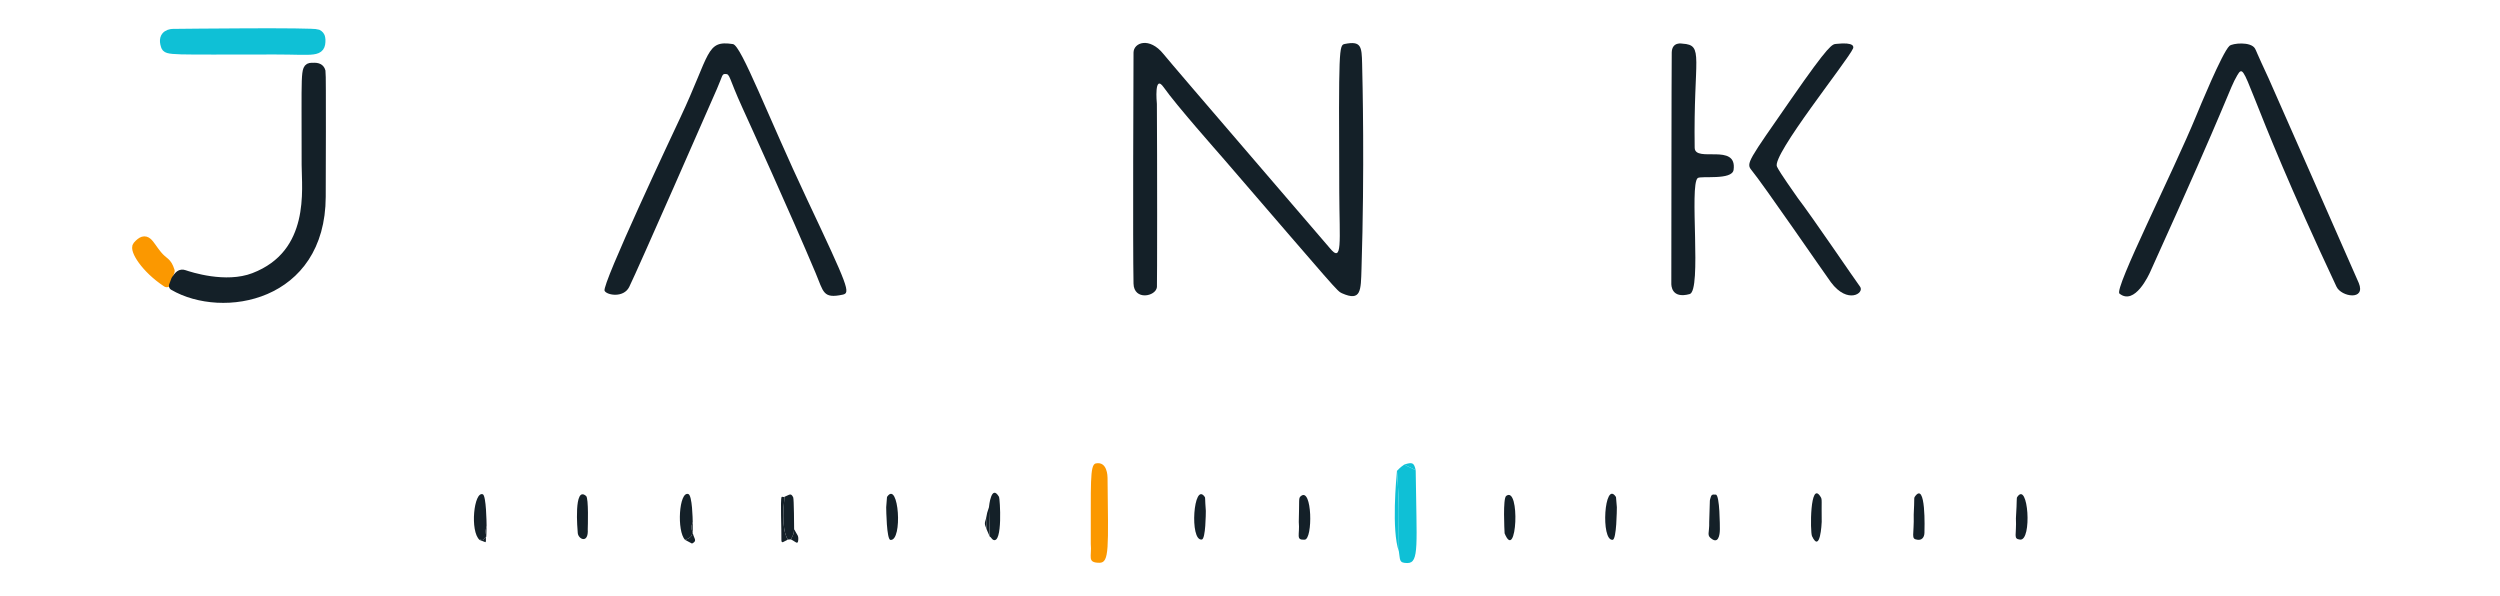
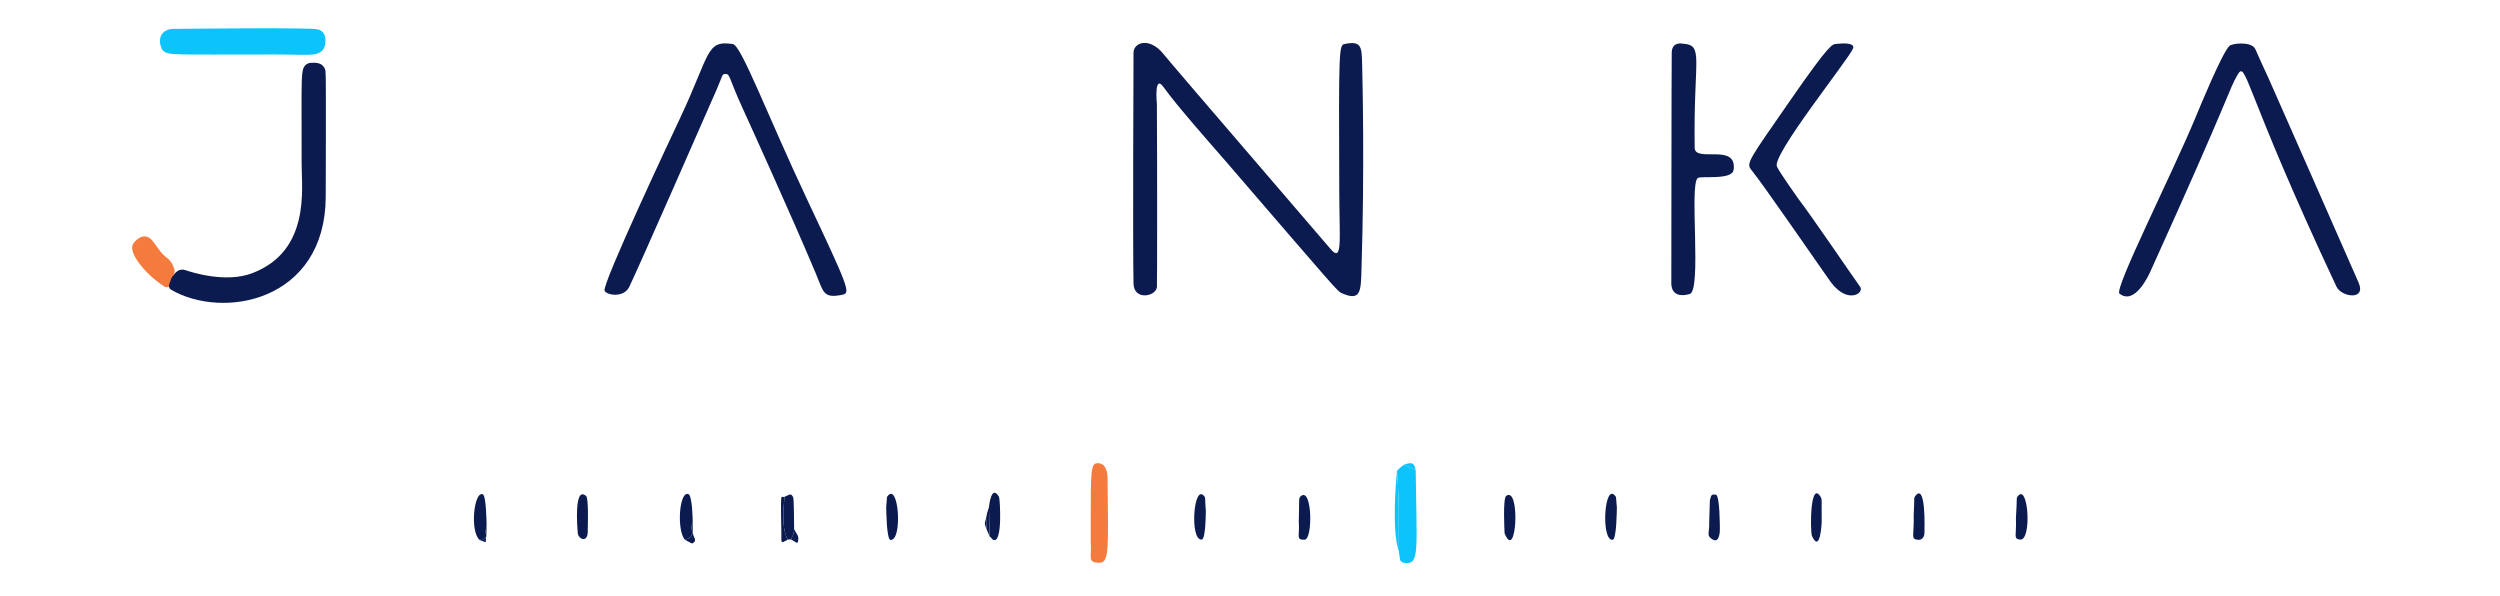
<svg xmlns="http://www.w3.org/2000/svg" viewBox="175.44 542.45 766.92 182.56" role="img" aria-label="Janka">
-   <path d="M227.626,625.591C227.516,625.867,227.107,626.903,226.590,629.164C219.907,624.761,216.529,618.989,217.551,617.832C220.457,614.543,220.953,617.306,223.727,620.657C225.782,623.138,226.662,622.504,227.626,625.591Z" fill="#FB9800" stroke="#FB9800" stroke-width="2.8" stroke-linejoin="round" stroke-linecap="round" />
-   <path d="M273.874,554.562C273.995,558.817,271.833,557.764,259.869,557.766C227.410,557.769,226.713,558.087,226.185,556.501C224.938,552.753,228.233,552.715,228.592,552.712C232.131,552.672,271.444,552.234,272.824,552.857C273.935,553.358,273.851,554.485,273.874,554.562Z" fill="#0FC0D6" stroke="#0FC0D6" stroke-width="2.8" stroke-linejoin="round" stroke-linecap="round" />
-   <path d="M229.340,628.302C230.327,626.877,230.844,626.305,231.915,626.663C233.542,627.208,244.607,630.910,253.346,627.554C272.219,620.305,269.362,600.232,269.372,593.035C269.407,564.388,268.927,563.233,270.952,563.123C272.420,563.044,273.585,563.064,273.915,564.408C274.102,565.167,273.974,599.738,273.963,602.810C273.850,633.735,243.718,638.905,228.657,630.130C228.885,629.520,229.112,628.911,229.340,628.302Z" fill="#142028" stroke="#142028" stroke-width="2.8" stroke-linejoin="round" stroke-linecap="round" />
-   <path d="M403.222,575.591C398.846,566.012,399.470,565.134,397.934,565.145C396.860,565.153,397.153,565.648,395.387,569.682C393.253,574.552,371.175,624.960,368.470,630.458C366.765,633.926,361.594,633.022,360.905,631.656C359.973,629.811,382.113,582.837,384.087,578.649C393.431,558.824,391.951,554.690,400.281,555.974C402.859,556.371,411.084,578.285,422.949,603.450C435.784,630.674,436.404,632.322,433.948,632.844C427.863,634.138,428.105,632.052,425.661,626.241C417.985,607.997,405.059,579.624,403.222,575.591Z" fill="#142028" />
-   <path d="M530.334,574.312C530.452,590.892,530.427,629.782,530.349,630.519C530.039,633.429,523.278,634.753,523.167,629.432C522.922,617.778,523.145,564.260,523.169,558.593C523.181,555.517,528.030,553.644,532.375,559.045C535.492,562.921,582.148,617.037,583.299,618.463C587.380,623.518,586.347,616.723,586.283,601.310C586.097,557.161,586.193,556.300,587.952,555.942C593.045,554.907,593.168,556.777,593.294,561.943C593.416,566.981,594.081,594.350,593.105,624.935C592.895,631.520,593.059,635.070,587.084,632.400C585.610,631.741,585.685,631.615,550.870,591.246C548.874,588.931,536.365,574.828,532.407,569.207C529.455,565.018,530.293,573.874,530.334,574.312Z" fill="#142028" />
-   <path d="M691.547,555.837C698.330,556.262,694.905,559.982,695.314,587.780C695.383,592.479,708.414,586.179,707.251,594.552C706.797,597.819,697.209,596.311,696.246,597.074C693.595,599.170,697.564,631.632,693.771,632.664C688.145,634.194,688.148,629.957,688.148,629.439C688.153,623.769,688.200,562.216,688.276,558.568C688.348,555.120,691.515,555.842,691.547,555.837Z" fill="#142028" />
-   <path d="M726.945,603.202C731.171,608.682,744.637,628.530,746.043,630.390C747.509,632.328,742.256,635.941,737.106,629.035C735.504,626.886,716.103,598.658,712.782,594.684C710.966,592.512,711.725,591.865,724.880,572.890C736.836,555.648,737.513,556.048,738.775,555.911C744.498,555.290,744.064,556.916,743.900,557.307C742.398,560.878,718.846,590.123,720.554,593.558C720.967,594.386,721.496,595.451,726.945,603.202Z" fill="#142028" />
-   <path d="M871.389,566.516C871.467,566.684,898.449,627.841,899.035,629.265C901.283,634.721,893.690,633.571,892.194,630.383C863.100,568.378,864.667,560.585,861.773,565.532C859.108,570.086,860.126,570.504,835.066,625.835C834.685,626.678,830.328,636.297,825.621,632.513C823.883,631.115,842.021,595.388,849.254,577.773C849.968,576.033,857.144,558.557,859.365,556.529C860.262,555.709,865.914,555.117,867.205,557.344C867.609,558.042,867.420,558.002,871.389,566.516Z" fill="#142028" />
-   <path d="M324.714,703.689C324.356,705.391,324.332,705.345,324.631,706.999C323.608,708.042,323.710,707.986,323.608,708.042C323.098,708.321,323.058,707.842,322.583,708.102C319.532,705.484,320.829,693.057,323.546,694.081C324.606,694.482,324.704,702.915,324.714,703.689Z" fill="#142028" />
-   <path d="M324.631,706.999C324.308,707.508,324.695,708.278,324.373,708.785C324.373,708.785,322.726,708.156,322.583,708.102C323.058,707.842,323.098,708.321,323.608,708.042C323.710,707.986,323.608,708.042,324.631,706.999Z" fill="#142028" />
-   <path d="M324.714,703.689C324.685,704.792,324.658,705.896,324.631,706.999C324.332,705.345,324.356,705.391,324.714,703.689Z" fill="#142028" />
-   <path d="M355.743,704.828C356.018,709.337,352.851,707.912,352.680,705.976C352.597,705.048,351.368,691.217,355.249,694.617C356.046,695.313,355.769,704.012,355.743,704.828Z" fill="#142028" />
-   <path d="M387.944,702.561C387.396,704.316,387.425,704.270,387.950,705.953C387.473,706.679,387.762,706.829,387.019,707.369C386.349,707.856,386.343,707.704,385.605,708.069C383.001,705.431,383.733,693.061,386.600,694.004C387.827,694.407,387.934,701.868,387.944,702.561Z" fill="#142028" />
-   <path d="M387.950,705.953C388.387,707.852,389.433,708.324,387.727,709.198C387.727,709.198,385.775,708.159,385.605,708.069C386.343,707.704,386.349,707.856,387.019,707.369C387.762,706.829,387.473,706.679,387.950,705.953Z" fill="#142028" />
-   <path d="M387.944,702.561L387.950,705.953C387.425,704.270,387.396,704.316,387.944,702.561Z" fill="#142028" />
-   <path d="M416.114,694.844C415.025,704.388,416.591,707.062,417.122,707.971C415.850,708.572,415.107,709.449,415.148,707.967C415.224,705.233,414.779,695.734,415.205,694.937C415.348,694.668,415.971,695.113,416.114,694.844Z" fill="#142028" />
-   <path d="M416.114,694.844C417.680,694.228,418.048,693.573,418.769,695.015C419.004,695.485,419.050,704.023,419.055,704.806C418.928,706.472,418.819,706.342,418.066,707.906L417.122,707.971C416.591,707.062,415.025,704.388,416.114,694.844Z" fill="#142028" />
-   <path d="M419.055,704.806C420.084,706.781,420.419,706.655,420.318,708.109C420.206,709.715,419.488,708.611,418.066,707.906C418.819,706.342,418.928,706.472,419.055,704.806Z" fill="#142028" />
-   <path d="M447.296,698.062C447.591,695.034,447.462,695.009,447.613,694.794C451.141,689.784,452.436,708.495,448.594,708.077C447.418,707.950,447.306,698.870,447.296,698.062Z" fill="#142028" />
-   <path d="M477.940,701.448C477.988,702.558,478.035,703.668,478.084,704.779C477.452,703.137,477.400,703.163,477.940,701.448Z" fill="#142028" />
-   <path d="M478.815,698.059C478.888,701.046,478.961,704.032,479.034,707.019C478.717,706.273,478.400,705.526,478.084,704.779C478.035,703.668,477.988,702.558,477.940,701.448C478.248,699.705,478.242,699.794,478.815,698.059Z" fill="#142028" />
-   <path d="M478.815,698.059C478.851,697.706,479.542,690.824,481.913,694.880C482.185,695.346,483.113,709.467,480.112,708.048C479.663,707.835,479.483,707.231,479.034,707.019C478.961,704.032,478.888,701.046,478.815,698.059Z" fill="#142028" />
-   <path d="M510.056,709.314C510.129,691.229,509.693,685.002,511.583,684.615C515.148,683.887,515.195,688.594,515.200,689.052C515.419,710.670,515.816,715.120,512.690,715.094C508.813,715.063,510.427,713.202,510.056,709.314Z" fill="#FB9800" />
-   <path d="M545.350,699.188C545.346,699.896,545.305,707.783,544.127,707.959C540.261,708.540,541.593,689.901,545.024,694.891C545.220,695.175,545.048,695.205,545.350,699.188Z" fill="#142028" />
-   <path d="M573.867,702.562C574.090,695.485,573.718,695.287,574.514,694.635C577.981,691.791,578.237,707.876,575.666,708.010C572.824,708.158,574.234,706.634,573.867,702.562Z" fill="#142028" />
-   <path d="M603.985,686.897C604.867,699.278,604.401,699.177,604.572,711.629C602.254,705.167,603.798,688.867,603.985,686.897Z" fill="#0FC0D6" />
-   <path d="M606.250,684.947C607.952,685.942,607.977,685.736,609.730,686.727C609.992,709.595,610.874,715.177,607.180,715.173C604.520,715.169,605.015,714.211,604.572,711.629C604.401,699.177,604.867,699.278,603.985,686.897C604.144,686.718,604.997,685.770,606.250,684.947Z" fill="#0FC0D6" />
-   <path d="M606.250,684.947C608.629,684.197,609.242,684.280,609.730,686.727C607.977,685.736,607.952,685.942,606.250,684.947Z" fill="#0FC0D6" />
-   <path d="M637.005,706.057C636.956,705.140,636.442,695.370,637.483,694.590C641.871,691.295,640.729,715.238,637.005,706.057Z" fill="#142028" />
-   <path d="M671.440,698.061C671.434,698.867,671.365,707.918,670.156,708.046C666.418,708.442,667.613,689.616,671.113,694.829C671.259,695.045,671.137,695.069,671.440,698.061Z" fill="#142028" />
-   <path d="M699.771,702.564C700.024,696.135,699.892,696.158,700.044,695.622C700.423,694.284,700.456,694.044,701.799,694.183C703.033,694.311,703.041,703.966,703.042,704.823C703.042,705.131,703.045,709.363,700.739,707.899C698.794,706.664,699.890,706.121,699.771,702.564Z" fill="#142028" />
-   <path d="M734.282,702.562C734.263,702.986,733.850,712.302,731.313,706.937C730.701,705.644,730.672,689.421,733.965,694.910C734.452,695.722,734.193,695.742,734.282,702.562Z" fill="#142028" />
-   <path d="M762.505,700.312C762.775,695.296,762.555,695.260,762.796,694.900C766.328,689.643,765.827,705.021,765.798,705.935C765.790,706.176,765.720,708.310,763.632,708.024C761.529,707.736,762.669,706.773,762.505,700.312Z" fill="#142028" />
-   <path d="M793.859,701.438C794.248,695.371,793.986,695.328,794.278,694.892C797.629,689.907,798.889,708.416,795.136,707.982C792.934,707.727,794.101,706.725,793.859,701.438Z" fill="#142028" />
+   <path d="M227.626,625.591C227.516,625.867,227.107,626.903,226.590,629.164C219.907,624.761,216.529,618.989,217.551,617.832C220.457,614.543,220.953,617.306,223.727,620.657C225.782,623.138,226.662,622.504,227.626,625.591Z" fill="#F47B3D" stroke="#F47B3D" stroke-width="2.8" stroke-linejoin="round" stroke-linecap="round" />
+   <path d="M273.874,554.562C273.995,558.817,271.833,557.764,259.869,557.766C227.410,557.769,226.713,558.087,226.185,556.501C224.938,552.753,228.233,552.715,228.592,552.712C232.131,552.672,271.444,552.234,272.824,552.857C273.935,553.358,273.851,554.485,273.874,554.562Z" fill="#0CC4FB" stroke="#0CC4FB" stroke-width="2.8" stroke-linejoin="round" stroke-linecap="round" />
+   <path d="M229.340,628.302C230.327,626.877,230.844,626.305,231.915,626.663C233.542,627.208,244.607,630.910,253.346,627.554C272.219,620.305,269.362,600.232,269.372,593.035C269.407,564.388,268.927,563.233,270.952,563.123C272.420,563.044,273.585,563.064,273.915,564.408C274.102,565.167,273.974,599.738,273.963,602.810C273.850,633.735,243.718,638.905,228.657,630.130C228.885,629.520,229.112,628.911,229.340,628.302Z" fill="#0B1B4F" stroke="#0B1B4F" stroke-width="2.8" stroke-linejoin="round" stroke-linecap="round" />
+   <path d="M403.222,575.591C398.846,566.012,399.470,565.134,397.934,565.145C396.860,565.153,397.153,565.648,395.387,569.682C393.253,574.552,371.175,624.960,368.470,630.458C366.765,633.926,361.594,633.022,360.905,631.656C359.973,629.811,382.113,582.837,384.087,578.649C393.431,558.824,391.951,554.690,400.281,555.974C402.859,556.371,411.084,578.285,422.949,603.450C435.784,630.674,436.404,632.322,433.948,632.844C427.863,634.138,428.105,632.052,425.661,626.241C417.985,607.997,405.059,579.624,403.222,575.591Z" fill="#0B1B4F" />
+   <path d="M530.334,574.312C530.452,590.892,530.427,629.782,530.349,630.519C530.039,633.429,523.278,634.753,523.167,629.432C522.922,617.778,523.145,564.260,523.169,558.593C523.181,555.517,528.030,553.644,532.375,559.045C535.492,562.921,582.148,617.037,583.299,618.463C587.380,623.518,586.347,616.723,586.283,601.310C586.097,557.161,586.193,556.300,587.952,555.942C593.045,554.907,593.168,556.777,593.294,561.943C593.416,566.981,594.081,594.350,593.105,624.935C592.895,631.520,593.059,635.070,587.084,632.400C585.610,631.741,585.685,631.615,550.870,591.246C548.874,588.931,536.365,574.828,532.407,569.207C529.455,565.018,530.293,573.874,530.334,574.312Z" fill="#0B1B4F" />
+   <path d="M691.547,555.837C698.330,556.262,694.905,559.982,695.314,587.780C695.383,592.479,708.414,586.179,707.251,594.552C706.797,597.819,697.209,596.311,696.246,597.074C693.595,599.170,697.564,631.632,693.771,632.664C688.145,634.194,688.148,629.957,688.148,629.439C688.153,623.769,688.200,562.216,688.276,558.568C688.348,555.120,691.515,555.842,691.547,555.837Z" fill="#0B1B4F" />
+   <path d="M726.945,603.202C731.171,608.682,744.637,628.530,746.043,630.390C747.509,632.328,742.256,635.941,737.106,629.035C735.504,626.886,716.103,598.658,712.782,594.684C710.966,592.512,711.725,591.865,724.880,572.890C736.836,555.648,737.513,556.048,738.775,555.911C744.498,555.290,744.064,556.916,743.900,557.307C742.398,560.878,718.846,590.123,720.554,593.558C720.967,594.386,721.496,595.451,726.945,603.202Z" fill="#0B1B4F" />
+   <path d="M871.389,566.516C871.467,566.684,898.449,627.841,899.035,629.265C901.283,634.721,893.690,633.571,892.194,630.383C863.100,568.378,864.667,560.585,861.773,565.532C859.108,570.086,860.126,570.504,835.066,625.835C834.685,626.678,830.328,636.297,825.621,632.513C823.883,631.115,842.021,595.388,849.254,577.773C849.968,576.033,857.144,558.557,859.365,556.529C860.262,555.709,865.914,555.117,867.205,557.344C867.609,558.042,867.420,558.002,871.389,566.516Z" fill="#0B1B4F" />
+   <path d="M324.714,703.689C324.356,705.391,324.332,705.345,324.631,706.999C323.608,708.042,323.710,707.986,323.608,708.042C323.098,708.321,323.058,707.842,322.583,708.102C319.532,705.484,320.829,693.057,323.546,694.081C324.606,694.482,324.704,702.915,324.714,703.689Z" fill="#0B1B4F" />
+   <path d="M324.631,706.999C324.308,707.508,324.695,708.278,324.373,708.785C324.373,708.785,322.726,708.156,322.583,708.102C323.058,707.842,323.098,708.321,323.608,708.042C323.710,707.986,323.608,708.042,324.631,706.999Z" fill="#0B1B4F" />
+   <path d="M324.714,703.689C324.685,704.792,324.658,705.896,324.631,706.999C324.332,705.345,324.356,705.391,324.714,703.689Z" fill="#0B1B4F" />
+   <path d="M355.743,704.828C356.018,709.337,352.851,707.912,352.680,705.976C352.597,705.048,351.368,691.217,355.249,694.617C356.046,695.313,355.769,704.012,355.743,704.828Z" fill="#0B1B4F" />
+   <path d="M387.944,702.561C387.396,704.316,387.425,704.270,387.950,705.953C387.473,706.679,387.762,706.829,387.019,707.369C386.349,707.856,386.343,707.704,385.605,708.069C383.001,705.431,383.733,693.061,386.600,694.004C387.827,694.407,387.934,701.868,387.944,702.561Z" fill="#0B1B4F" />
+   <path d="M387.950,705.953C388.387,707.852,389.433,708.324,387.727,709.198C387.727,709.198,385.775,708.159,385.605,708.069C386.343,707.704,386.349,707.856,387.019,707.369C387.762,706.829,387.473,706.679,387.950,705.953Z" fill="#0B1B4F" />
+   <path d="M387.944,702.561L387.950,705.953C387.425,704.270,387.396,704.316,387.944,702.561Z" fill="#0B1B4F" />
+   <path d="M416.114,694.844C415.025,704.388,416.591,707.062,417.122,707.971C415.850,708.572,415.107,709.449,415.148,707.967C415.224,705.233,414.779,695.734,415.205,694.937C415.348,694.668,415.971,695.113,416.114,694.844Z" fill="#0B1B4F" />
+   <path d="M416.114,694.844C417.680,694.228,418.048,693.573,418.769,695.015C419.004,695.485,419.050,704.023,419.055,704.806C418.928,706.472,418.819,706.342,418.066,707.906L417.122,707.971C416.591,707.062,415.025,704.388,416.114,694.844Z" fill="#0B1B4F" />
+   <path d="M419.055,704.806C420.084,706.781,420.419,706.655,420.318,708.109C420.206,709.715,419.488,708.611,418.066,707.906C418.819,706.342,418.928,706.472,419.055,704.806Z" fill="#0B1B4F" />
+   <path d="M447.296,698.062C447.591,695.034,447.462,695.009,447.613,694.794C451.141,689.784,452.436,708.495,448.594,708.077C447.418,707.950,447.306,698.870,447.296,698.062Z" fill="#0B1B4F" />
+   <path d="M477.940,701.448C477.988,702.558,478.035,703.668,478.084,704.779C477.452,703.137,477.400,703.163,477.940,701.448Z" fill="#0B1B4F" />
+   <path d="M478.815,698.059C478.888,701.046,478.961,704.032,479.034,707.019C478.717,706.273,478.400,705.526,478.084,704.779C478.035,703.668,477.988,702.558,477.940,701.448C478.248,699.705,478.242,699.794,478.815,698.059Z" fill="#0B1B4F" />
+   <path d="M478.815,698.059C478.851,697.706,479.542,690.824,481.913,694.880C482.185,695.346,483.113,709.467,480.112,708.048C479.663,707.835,479.483,707.231,479.034,707.019C478.961,704.032,478.888,701.046,478.815,698.059Z" fill="#0B1B4F" />
+   <path d="M510.056,709.314C510.129,691.229,509.693,685.002,511.583,684.615C515.148,683.887,515.195,688.594,515.200,689.052C515.419,710.670,515.816,715.120,512.690,715.094C508.813,715.063,510.427,713.202,510.056,709.314Z" fill="#F47B3D" />
+   <path d="M545.350,699.188C545.346,699.896,545.305,707.783,544.127,707.959C540.261,708.540,541.593,689.901,545.024,694.891C545.220,695.175,545.048,695.205,545.350,699.188Z" fill="#0B1B4F" />
+   <path d="M573.867,702.562C574.090,695.485,573.718,695.287,574.514,694.635C577.981,691.791,578.237,707.876,575.666,708.010C572.824,708.158,574.234,706.634,573.867,702.562Z" fill="#0B1B4F" />
+   <path d="M603.985,686.897C604.867,699.278,604.401,699.177,604.572,711.629C602.254,705.167,603.798,688.867,603.985,686.897Z" fill="#0CC4FB" />
+   <path d="M606.250,684.947C607.952,685.942,607.977,685.736,609.730,686.727C609.992,709.595,610.874,715.177,607.180,715.173C604.520,715.169,605.015,714.211,604.572,711.629C604.401,699.177,604.867,699.278,603.985,686.897C604.144,686.718,604.997,685.770,606.250,684.947Z" fill="#0CC4FB" />
+   <path d="M606.250,684.947C608.629,684.197,609.242,684.280,609.730,686.727C607.977,685.736,607.952,685.942,606.250,684.947Z" fill="#0CC4FB" />
+   <path d="M637.005,706.057C636.956,705.140,636.442,695.370,637.483,694.590C641.871,691.295,640.729,715.238,637.005,706.057Z" fill="#0B1B4F" />
+   <path d="M671.440,698.061C671.434,698.867,671.365,707.918,670.156,708.046C666.418,708.442,667.613,689.616,671.113,694.829C671.259,695.045,671.137,695.069,671.440,698.061Z" fill="#0B1B4F" />
+   <path d="M699.771,702.564C700.024,696.135,699.892,696.158,700.044,695.622C700.423,694.284,700.456,694.044,701.799,694.183C703.033,694.311,703.041,703.966,703.042,704.823C703.042,705.131,703.045,709.363,700.739,707.899C698.794,706.664,699.890,706.121,699.771,702.564Z" fill="#0B1B4F" />
+   <path d="M734.282,702.562C734.263,702.986,733.850,712.302,731.313,706.937C730.701,705.644,730.672,689.421,733.965,694.910C734.452,695.722,734.193,695.742,734.282,702.562Z" fill="#0B1B4F" />
+   <path d="M762.505,700.312C762.775,695.296,762.555,695.260,762.796,694.900C766.328,689.643,765.827,705.021,765.798,705.935C765.790,706.176,765.720,708.310,763.632,708.024C761.529,707.736,762.669,706.773,762.505,700.312Z" fill="#0B1B4F" />
+   <path d="M793.859,701.438C794.248,695.371,793.986,695.328,794.278,694.892C797.629,689.907,798.889,708.416,795.136,707.982C792.934,707.727,794.101,706.725,793.859,701.438Z" fill="#0B1B4F" />
</svg>
